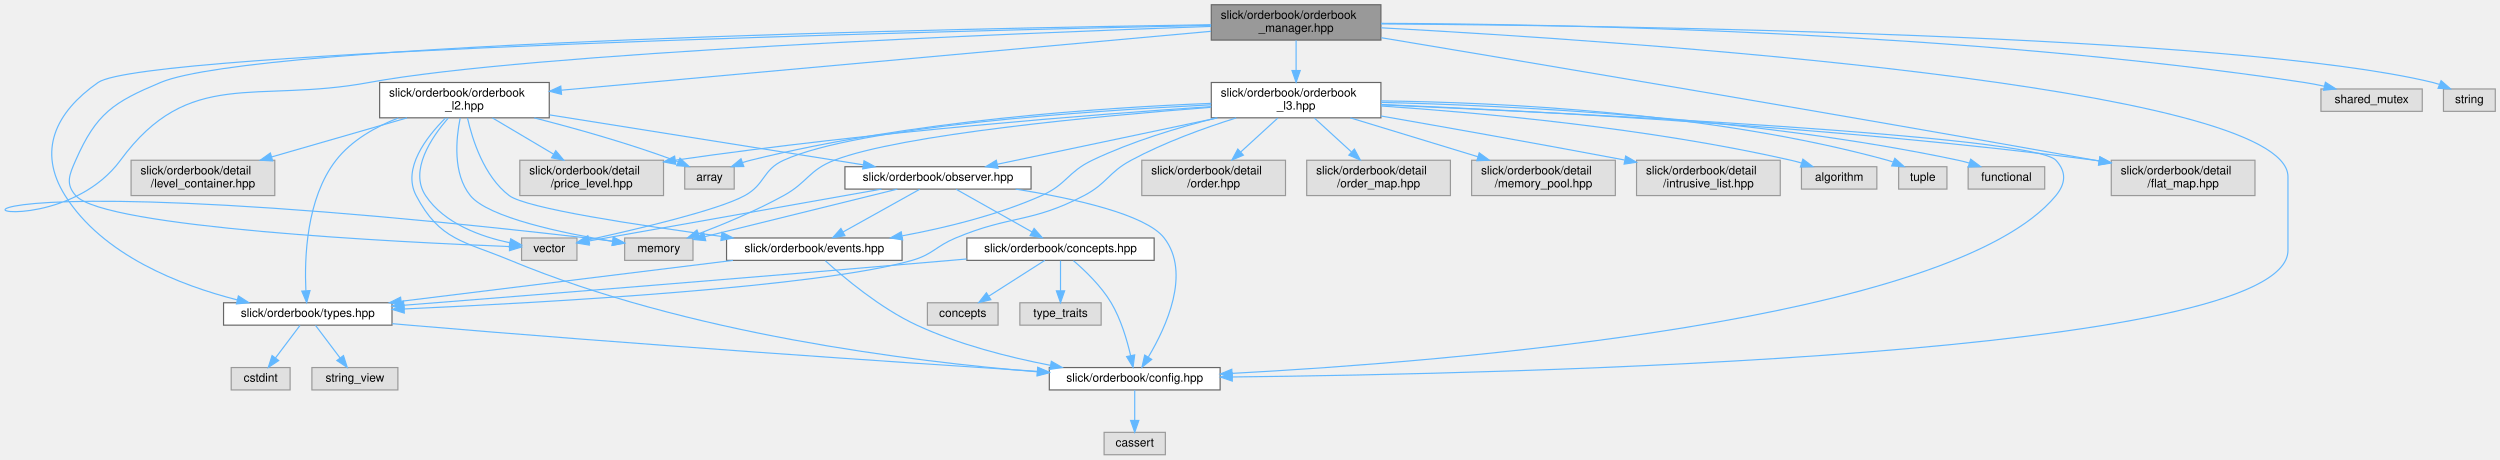
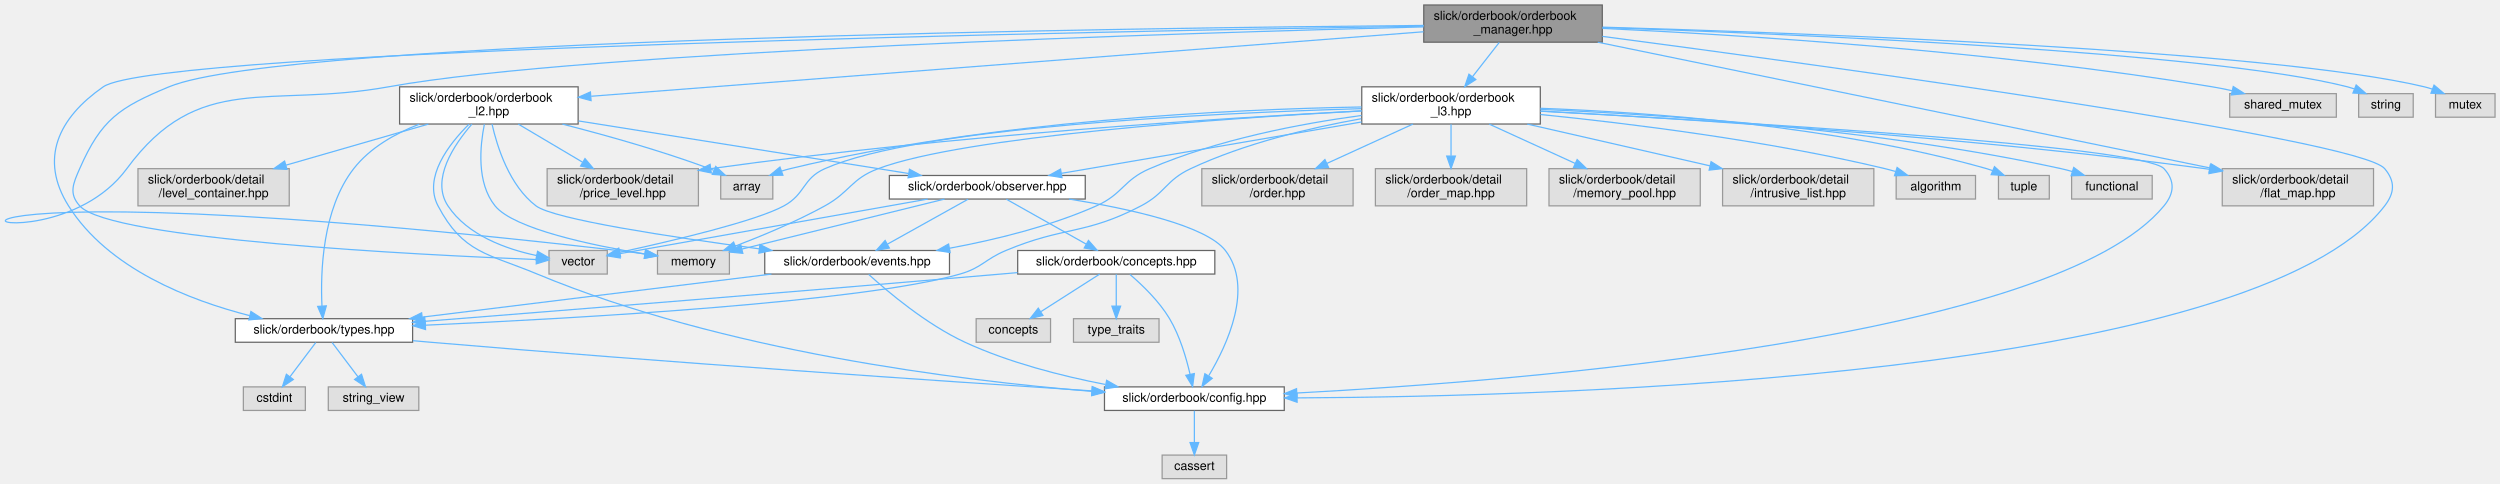
- <svg xmlns="http://www.w3.org/2000/svg" xmlns:xlink="http://www.w3.org/1999/xlink" width="2122pt" height="390pt" viewBox="0.00 0.00 2122.27 390.00">
+ <svg xmlns="http://www.w3.org/2000/svg" xmlns:xlink="http://www.w3.org/1999/xlink" width="2016pt" height="390pt" viewBox="0.00 0.00 2016.27 390.00">
  <g id="graph0" class="graph" transform="scale(1 1) rotate(0) translate(4 386)">
    <g id="Node000001" class="node">
      <g id="a_Node000001">
        <a xlink:title=" ">
-           <polygon fill="#999999" stroke="#666666" points="1168.27,-382 1024.27,-382 1024.27,-352 1168.27,-352 1168.27,-382" />
-           <text text-anchor="start" x="1032.27" y="-370" font-family="Helvetica,sans-Serif" font-size="10.00">slick/orderbook/orderbook</text>
-           <text text-anchor="middle" x="1096.27" y="-359" font-family="Helvetica,sans-Serif" font-size="10.00">_manager.hpp</text>
+           <polygon fill="#999999" stroke="#666666" points="1288.27,-382 1144.27,-382 1144.27,-352 1288.27,-352 1288.27,-382" />
+           <text text-anchor="start" x="1152.27" y="-370" font-family="Helvetica,sans-Serif" font-size="10.00">slick/orderbook/orderbook</text>
+           <text text-anchor="middle" x="1216.27" y="-359" font-family="Helvetica,sans-Serif" font-size="10.00">_manager.hpp</text>
        </a>
      </g>
    </g>
    <g id="Node000002" class="node">
      <g id="a_Node000002">
        <a xlink:href="config_8hpp.html" target="_top" xlink:title=" ">
          <polygon fill="white" stroke="#666666" points="1031.77,-74 886.77,-74 886.77,-55 1031.77,-55 1031.77,-74" />
          <text text-anchor="middle" x="959.27" y="-62" font-family="Helvetica,sans-Serif" font-size="10.00">slick/orderbook/config.hpp</text>
        </a>
      </g>
    </g>
    <g id="edge1_Node000001_Node000002" class="edge">
      <g id="a_edge1_Node000001_Node000002">
        <a xlink:title=" ">
-           <path fill="none" stroke="#63b8ff" d="M1168.42,-362.42C1372.35,-351.34 1938.27,-313.61 1938.27,-236 1938.27,-236 1938.27,-236 1938.27,-173.5 1938.27,-83.67 1278.69,-68.55 1042.31,-66.01" />
-           <polygon fill="#63b8ff" stroke="#63b8ff" points="1042.09,-62.51 1032.05,-65.9 1042.02,-69.51 1042.09,-62.51" />
+           <path fill="none" stroke="#63b8ff" d="M1288.35,-356.66C1463.56,-333.63 1898.97,-274.2 1919.27,-250 1927.84,-239.78 1927.41,-230.56 1919.27,-220 1813.05,-82.21 1255.51,-66.15 1042.29,-65.12" />
+           <polygon fill="#63b8ff" stroke="#63b8ff" points="1042.11,-61.62 1032.1,-65.08 1042.08,-68.62 1042.11,-61.62" />
        </a>
      </g>
    </g>
    <g id="Node000004" class="node">
      <g id="a_Node000004">
        <a xlink:href="types_8hpp.html" target="_top" xlink:title=" ">
          <polygon fill="white" stroke="#666666" points="328.77,-129 185.77,-129 185.77,-110 328.77,-110 328.77,-129" />
          <text text-anchor="middle" x="257.27" y="-117" font-family="Helvetica,sans-Serif" font-size="10.00">slick/orderbook/types.hpp</text>
        </a>
      </g>
    </g>
    <g id="edge3_Node000001_Node000004" class="edge">
      <g id="a_edge3_Node000001_Node000004">
        <a xlink:title=" ">
-           <path fill="none" stroke="#63b8ff" d="M1023.89,-364.54C797.87,-359.7 117.91,-342.97 79.27,-316 42.82,-290.56 27.64,-257.65 51.27,-220 83.07,-169.33 148.76,-143.84 197.45,-131.44" />
+           <path fill="none" stroke="#63b8ff" d="M1144.03,-364.93C900.61,-361.07 123.04,-346.38 79.27,-316 42.76,-290.66 27.64,-257.65 51.27,-220 83.07,-169.33 148.76,-143.84 197.45,-131.44" />
          <polygon fill="#63b8ff" stroke="#63b8ff" points="198.37,-134.82 207.26,-129.06 196.72,-128.02 198.37,-134.82" />
        </a>
      </g>
    </g>
    <g id="Node000007" class="node">
      <g id="a_Node000007">
        <a xlink:href="orderbook__l2_8hpp.html" target="_top" xlink:title=" ">
          <polygon fill="white" stroke="#666666" points="462.27,-316 318.27,-316 318.27,-286 462.27,-286 462.27,-316" />
          <text text-anchor="start" x="326.27" y="-304" font-family="Helvetica,sans-Serif" font-size="10.00">slick/orderbook/orderbook</text>
          <text text-anchor="middle" x="390.27" y="-293" font-family="Helvetica,sans-Serif" font-size="10.00">_l2.hpp</text>
        </a>
      </g>
    </g>
    <g id="edge7_Node000001_Node000007" class="edge">
      <g id="a_edge7_Node000001_Node000007">
        <a xlink:title=" ">
-           <path fill="none" stroke="#63b8ff" d="M1024.03,-359.45C891.86,-347.47 611.91,-322.09 472.59,-309.46" />
-           <polygon fill="#63b8ff" stroke="#63b8ff" points="472.68,-305.96 462.4,-308.54 472.05,-312.93 472.68,-305.96" />
+           <path fill="none" stroke="#63b8ff" d="M1144.05,-360.4C990.96,-348.54 634.64,-320.93 472.84,-308.4" />
+           <polygon fill="#63b8ff" stroke="#63b8ff" points="472.71,-304.88 462.47,-307.59 472.17,-311.86 472.71,-304.88" />
        </a>
      </g>
    </g>
    <g id="Node000013" class="node">
      <g id="a_Node000013">
        <a xlink:title=" ">
          <polygon fill="#e0e0e0" stroke="#999999" points="485.77,-184 438.77,-184 438.77,-165 485.77,-165 485.77,-184" />
          <text text-anchor="middle" x="462.27" y="-172" font-family="Helvetica,sans-Serif" font-size="10.00">vector</text>
        </a>
      </g>
    </g>
    <g id="edge49_Node000001_Node000013" class="edge">
      <g id="a_edge49_Node000001_Node000013">
        <a xlink:title=" ">
-           <path fill="none" stroke="#63b8ff" d="M1024.19,-365.06C814.39,-361.95 213.7,-350.13 132.27,-316 92.23,-299.22 77.75,-289.74 60.27,-250 54.9,-237.8 51.37,-229.93 60.27,-220 84.68,-192.73 335.98,-180.36 428.4,-176.71" />
+           <path fill="none" stroke="#63b8ff" d="M1144.24,-365.52C917.05,-363.59 225.12,-354.6 132.27,-316 92.18,-299.33 77.75,-289.74 60.27,-250 54.9,-237.8 51.37,-229.93 60.27,-220 84.68,-192.73 335.98,-180.36 428.4,-176.71" />
          <polygon fill="#63b8ff" stroke="#63b8ff" points="428.75,-180.2 438.61,-176.32 428.48,-173.21 428.75,-180.2" />
        </a>
      </g>
    </g>
    <g id="Node000014" class="node">
      <g id="a_Node000014">
        <a xlink:title=" ">
          <polygon fill="#e0e0e0" stroke="#999999" points="584.27,-184 526.27,-184 526.27,-165 584.27,-165 584.27,-184" />
          <text text-anchor="middle" x="555.27" y="-172" font-family="Helvetica,sans-Serif" font-size="10.00">memory</text>
        </a>
      </g>
    </g>
    <g id="edge46_Node000001_Node000014" class="edge">
      <g id="a_edge46_Node000001_Node000014">
        <a xlink:title=" ">
-           <path fill="none" stroke="#63b8ff" d="M1024.14,-363.63C856.63,-357.76 445.23,-341.2 309.27,-316 212.66,-298.09 156.46,-329.17 98.27,-250 24.5,-149.63 -212.86,-265.36 494.27,-184 501.34,-183.19 508.87,-182.22 516.13,-181.24" />
+           <path fill="none" stroke="#63b8ff" d="M1143.94,-364.33C958.41,-359.66 469.01,-344.92 309.27,-316 212.58,-298.49 156.46,-329.17 98.27,-250 24.5,-149.63 -212.86,-265.36 494.27,-184 501.34,-183.19 508.87,-182.22 516.13,-181.24" />
          <polygon fill="#63b8ff" stroke="#63b8ff" points="516.71,-184.69 526.14,-179.85 515.75,-177.75 516.71,-184.69" />
        </a>
      </g>
    </g>
    <g id="Node000018" class="node">
      <g id="a_Node000018">
        <a xlink:href="orderbook__l3_8hpp.html" target="_top" xlink:title=" ">
-           <polygon fill="white" stroke="#666666" points="1168.27,-316 1024.27,-316 1024.27,-286 1168.27,-286 1168.27,-316" />
-           <text text-anchor="start" x="1032.27" y="-304" font-family="Helvetica,sans-Serif" font-size="10.00">slick/orderbook/orderbook</text>
-           <text text-anchor="middle" x="1096.27" y="-293" font-family="Helvetica,sans-Serif" font-size="10.00">_l3.hpp</text>
+           <polygon fill="white" stroke="#666666" points="1238.27,-316 1094.27,-316 1094.27,-286 1238.27,-286 1238.27,-316" />
+           <text text-anchor="start" x="1102.27" y="-304" font-family="Helvetica,sans-Serif" font-size="10.00">slick/orderbook/orderbook</text>
+           <text text-anchor="middle" x="1166.27" y="-293" font-family="Helvetica,sans-Serif" font-size="10.00">_l3.hpp</text>
        </a>
      </g>
    </g>
    <g id="edge28_Node000001_Node000018" class="edge">
      <g id="a_edge28_Node000001_Node000018">
        <a xlink:title=" ">
-           <path fill="none" stroke="#63b8ff" d="M1096.27,-351.8C1096.27,-344.34 1096.27,-334.99 1096.27,-326.41" />
-           <polygon fill="#63b8ff" stroke="#63b8ff" points="1099.77,-326.16 1096.27,-316.16 1092.77,-326.16 1099.77,-326.16" />
+           <path fill="none" stroke="#63b8ff" d="M1205.17,-351.8C1198.83,-343.68 1190.73,-333.31 1183.57,-324.15" />
+           <polygon fill="#63b8ff" stroke="#63b8ff" points="1186.25,-321.89 1177.33,-316.16 1180.73,-326.2 1186.25,-321.89" />
        </a>
      </g>
    </g>
    <g id="Node000022" class="node">
      <g id="a_Node000022">
        <a xlink:title=" ">
          <polygon fill="#e0e0e0" stroke="#999999" points="1910.27,-250 1788.27,-250 1788.27,-220 1910.27,-220 1910.27,-250" />
          <text text-anchor="start" x="1796.27" y="-238" font-family="Helvetica,sans-Serif" font-size="10.00">slick/orderbook/detail</text>
          <text text-anchor="middle" x="1849.27" y="-227" font-family="Helvetica,sans-Serif" font-size="10.00">/flat_map.hpp</text>
        </a>
      </g>
    </g>
    <g id="edge45_Node000001_Node000022" class="edge">
      <g id="a_edge45_Node000001_Node000022">
        <a xlink:title=" ">
-           <path fill="none" stroke="#63b8ff" d="M1168.58,-354C1292.61,-333.33 1553.86,-289.42 1774.27,-250 1775.51,-249.78 1776.77,-249.55 1778.04,-249.32" />
-           <polygon fill="#63b8ff" stroke="#63b8ff" points="1778.67,-252.77 1787.89,-247.54 1777.42,-245.88 1778.67,-252.77" />
+           <path fill="none" stroke="#63b8ff" d="M1284.61,-351.96C1405.41,-327.15 1655.47,-275.8 1778.19,-250.6" />
+           <polygon fill="#63b8ff" stroke="#63b8ff" points="1779.14,-253.97 1788.24,-248.53 1777.74,-247.12 1779.14,-253.97" />
        </a>
      </g>
    </g>
    <g id="Node000027" class="node">
      <g id="a_Node000027">
        <a xlink:title=" ">
-           <polygon fill="#e0e0e0" stroke="#999999" points="2052.27,-310.5 1966.27,-310.5 1966.27,-291.5 2052.27,-291.5 2052.27,-310.5" />
-           <text text-anchor="middle" x="2009.27" y="-298.5" font-family="Helvetica,sans-Serif" font-size="10.00">shared_mutex</text>
+           <polygon fill="#e0e0e0" stroke="#999999" points="1880.27,-310.5 1794.27,-310.5 1794.27,-291.5 1880.27,-291.5 1880.27,-310.5" />
+           <text text-anchor="middle" x="1837.27" y="-298.5" font-family="Helvetica,sans-Serif" font-size="10.00">shared_mutex</text>
        </a>
      </g>
    </g>
    <g id="edge47_Node000001_Node000027" class="edge">
      <g id="a_edge47_Node000001_Node000027">
        <a xlink:title=" ">
-           <path fill="none" stroke="#63b8ff" d="M1168.31,-366.21C1316.14,-365.68 1664.12,-359.43 1952.27,-316 1957.75,-315.17 1963.47,-314.07 1969.09,-312.84" />
-           <polygon fill="#63b8ff" stroke="#63b8ff" points="1970.06,-316.2 1979,-310.52 1968.47,-309.39 1970.06,-316.2" />
+           <path fill="none" stroke="#63b8ff" d="M1288.38,-363.13C1396.06,-358.05 1604.99,-345.12 1780.27,-316 1785.41,-315.15 1790.78,-314.07 1796.07,-312.9" />
+           <polygon fill="#63b8ff" stroke="#63b8ff" points="1797.14,-316.25 1806.09,-310.57 1795.55,-309.43 1797.14,-316.25" />
        </a>
      </g>
    </g>
    <g id="Node000028" class="node">
      <g id="a_Node000028">
        <a xlink:title=" ">
-           <polygon fill="#e0e0e0" stroke="#999999" points="2114.27,-310.5 2070.27,-310.5 2070.27,-291.5 2114.27,-291.5 2114.27,-310.5" />
-           <text text-anchor="middle" x="2092.27" y="-298.5" font-family="Helvetica,sans-Serif" font-size="10.00">string</text>
+           <polygon fill="#e0e0e0" stroke="#999999" points="1942.27,-310.5 1898.27,-310.5 1898.27,-291.5 1942.27,-291.5 1942.27,-310.5" />
+           <text text-anchor="middle" x="1920.27" y="-298.5" font-family="Helvetica,sans-Serif" font-size="10.00">string</text>
        </a>
      </g>
    </g>
    <g id="edge48_Node000001_Node000028" class="edge">
      <g id="a_edge48_Node000001_Node000028">
        <a xlink:title=" ">
-           <path fill="none" stroke="#63b8ff" d="M1168.49,-365.72C1362.55,-364.4 1892.02,-357.06 2061.27,-316 2063,-315.58 2064.76,-315.06 2066.51,-314.48" />
-           <polygon fill="#63b8ff" stroke="#63b8ff" points="2068.27,-317.55 2076.26,-310.59 2065.68,-311.04 2068.27,-317.55" />
+           <path fill="none" stroke="#63b8ff" d="M1288.36,-363.82C1437.89,-358.78 1777.21,-344.51 1889.27,-316 1891,-315.56 1892.75,-315.03 1894.5,-314.43" />
+           <polygon fill="#63b8ff" stroke="#63b8ff" points="1896.27,-317.49 1904.25,-310.52 1893.66,-311 1896.27,-317.49" />
+         </a>
+       </g>
+     </g>
+     <g id="Node000029" class="node">
+       <g id="a_Node000029">
+         <a xlink:title=" ">
+           <polygon fill="#e0e0e0" stroke="#999999" points="2008.27,-310.5 1960.27,-310.5 1960.27,-291.5 2008.27,-291.5 2008.27,-310.5" />
+           <text text-anchor="middle" x="1984.27" y="-298.5" font-family="Helvetica,sans-Serif" font-size="10.00">mutex</text>
+         </a>
+       </g>
+     </g>
+     <g id="edge50_Node000001_Node000029" class="edge">
+       <g id="a_edge50_Node000001_Node000029">
+         <a xlink:title=" ">
+           <path fill="none" stroke="#63b8ff" d="M1288.54,-364.14C1448.24,-359.52 1826.87,-345.73 1951.27,-316 1953.43,-315.48 1955.63,-314.84 1957.82,-314.11" />
+           <polygon fill="#63b8ff" stroke="#63b8ff" points="1959.08,-317.38 1967.17,-310.53 1956.58,-310.84 1959.08,-317.38" />
        </a>
      </g>
    </g>
    <g id="Node000003" class="node">
      <g id="a_Node000003">
        <a xlink:title=" ">
          <polygon fill="#e0e0e0" stroke="#999999" points="985.27,-19 933.27,-19 933.27,0 985.27,0 985.27,-19" />
          <text text-anchor="middle" x="959.27" y="-7" font-family="Helvetica,sans-Serif" font-size="10.00">cassert</text>
        </a>
      </g>
    </g>
    <g id="edge2_Node000002_Node000003" class="edge">
      <g id="a_edge2_Node000002_Node000003">
        <a xlink:title=" ">
          <path fill="none" stroke="#63b8ff" d="M959.27,-54.75C959.27,-47.8 959.27,-37.85 959.27,-29.13" />
          <polygon fill="#63b8ff" stroke="#63b8ff" points="962.77,-29.09 959.27,-19.09 955.77,-29.09 962.77,-29.09" />
        </a>
      </g>
    </g>
    <g id="edge4_Node000004_Node000002" class="edge">
      <g id="a_edge4_Node000004_Node000002">
        <a xlink:title=" ">
          <path fill="none" stroke="#63b8ff" d="M329.05,-111.26C333.86,-110.82 338.63,-110.4 343.27,-110 534.01,-93.69 758.33,-78.48 876.61,-70.78" />
          <polygon fill="#63b8ff" stroke="#63b8ff" points="876.92,-74.26 886.67,-70.12 876.47,-67.28 876.92,-74.26" />
        </a>
      </g>
    </g>
    <g id="Node000005" class="node">
      <g id="a_Node000005">
        <a xlink:title=" ">
          <polygon fill="#e0e0e0" stroke="#999999" points="242.27,-74 192.27,-74 192.27,-55 242.27,-55 242.27,-74" />
          <text text-anchor="middle" x="217.27" y="-62" font-family="Helvetica,sans-Serif" font-size="10.00">cstdint</text>
        </a>
      </g>
    </g>
    <g id="edge5_Node000004_Node000005" class="edge">
      <g id="a_edge5_Node000004_Node000005">
        <a xlink:title=" ">
          <path fill="none" stroke="#63b8ff" d="M250.66,-109.75C245.01,-102.26 236.72,-91.28 229.82,-82.13" />
          <polygon fill="#63b8ff" stroke="#63b8ff" points="232.57,-79.96 223.75,-74.09 226.98,-84.18 232.57,-79.96" />
        </a>
      </g>
    </g>
    <g id="Node000006" class="node">
      <g id="a_Node000006">
        <a xlink:title=" ">
          <polygon fill="#e0e0e0" stroke="#999999" points="333.77,-74 260.77,-74 260.77,-55 333.77,-55 333.77,-74" />
          <text text-anchor="middle" x="297.27" y="-62" font-family="Helvetica,sans-Serif" font-size="10.00">string_view</text>
        </a>
      </g>
    </g>
    <g id="edge6_Node000004_Node000006" class="edge">
      <g id="a_edge6_Node000004_Node000006">
        <a xlink:title=" ">
          <path fill="none" stroke="#63b8ff" d="M263.87,-109.75C269.52,-102.26 277.81,-91.28 284.72,-82.13" />
          <polygon fill="#63b8ff" stroke="#63b8ff" points="287.56,-84.18 290.79,-74.09 281.97,-79.96 287.56,-84.18" />
        </a>
      </g>
    </g>
    <g id="edge8_Node000007_Node000002" class="edge">
      <g id="a_edge8_Node000007_Node000002">
        <a xlink:title=" ">
          <path fill="none" stroke="#63b8ff" d="M374.16,-285.79C358.03,-269.76 337.21,-242.93 349.27,-220 369.36,-181.81 389.42,-181.56 429.27,-165 579.39,-102.6 769.71,-79.07 876.62,-70.39" />
          <polygon fill="#63b8ff" stroke="#63b8ff" points="877.01,-73.87 886.7,-69.6 876.46,-66.9 877.01,-73.87" />
        </a>
      </g>
    </g>
    <g id="edge9_Node000007_Node000004" class="edge">
      <g id="a_edge9_Node000007_Node000004">
        <a xlink:title=" ">
          <path fill="none" stroke="#63b8ff" d="M334.13,-285.89C314.67,-278.31 294.45,-266.91 281.27,-250 255.93,-217.49 254.38,-166.56 255.67,-139.27" />
          <polygon fill="#63b8ff" stroke="#63b8ff" points="259.18,-139.35 256.34,-129.14 252.19,-138.89 259.18,-139.35" />
        </a>
      </g>
    </g>
    <g id="Node000008" class="node">
      <g id="a_Node000008">
        <a xlink:href="events_8hpp.html" target="_top" xlink:title=" ">
          <polygon fill="white" stroke="#666666" points="761.77,-184 612.77,-184 612.77,-165 761.77,-165 761.77,-184" />
          <text text-anchor="middle" x="687.27" y="-172" font-family="Helvetica,sans-Serif" font-size="10.00">slick/orderbook/events.hpp</text>
        </a>
      </g>
    </g>
    <g id="edge10_Node000007_Node000008" class="edge">
      <g id="a_edge10_Node000007_Node000008">
        <a xlink:title=" ">
          <path fill="none" stroke="#63b8ff" d="M392.83,-285.92C396.94,-267.67 406.83,-236.26 428.27,-220 442.58,-209.15 537.32,-194.8 608.11,-185.37" />
          <polygon fill="#63b8ff" stroke="#63b8ff" points="608.91,-188.8 618.36,-184.02 607.99,-181.86 608.91,-188.8" />
        </a>
      </g>
    </g>
    <g id="Node000009" class="node">
      <g id="a_Node000009">
        <a xlink:href="observer_8hpp.html" target="_top" xlink:title=" ">
          <polygon fill="white" stroke="#666666" points="871.27,-244.5 713.27,-244.5 713.27,-225.5 871.27,-225.5 871.27,-244.5" />
          <text text-anchor="middle" x="792.27" y="-232.5" font-family="Helvetica,sans-Serif" font-size="10.00">slick/orderbook/observer.hpp</text>
        </a>
      </g>
    </g>
    <g id="edge13_Node000007_Node000009" class="edge">
      <g id="a_edge13_Node000007_Node000009">
        <a xlink:title=" ">
          <path fill="none" stroke="#63b8ff" d="M462.6,-288.48C538.49,-276.4 656.59,-257.6 728.92,-246.08" />
          <polygon fill="#63b8ff" stroke="#63b8ff" points="729.49,-249.54 738.82,-244.51 728.39,-242.63 729.49,-249.54" />
        </a>
      </g>
    </g>
    <g id="edge26_Node000007_Node000013" class="edge">
      <g id="a_edge26_Node000007_Node000013">
        <a xlink:title=" ">
          <path fill="none" stroke="#63b8ff" d="M376.57,-285.9C362.12,-269.25 343.25,-241.17 357.27,-220 373.05,-196.17 404.43,-185.06 428.79,-179.91" />
          <polygon fill="#63b8ff" stroke="#63b8ff" points="429.55,-183.33 438.74,-178.05 428.26,-176.45 429.55,-183.33" />
        </a>
      </g>
    </g>
    <g id="edge25_Node000007_Node000014" class="edge">
      <g id="a_edge25_Node000007_Node000014">
        <a xlink:title=" ">
          <path fill="none" stroke="#63b8ff" d="M386.66,-285.82C383.12,-268.32 380.2,-238.6 395.27,-220 410.4,-201.32 473.71,-188.1 516.01,-181.14" />
          <polygon fill="#63b8ff" stroke="#63b8ff" points="516.68,-184.58 526,-179.55 515.58,-177.67 516.68,-184.58" />
        </a>
      </g>
    </g>
    <g id="Node000015" class="node">
      <g id="a_Node000015">
        <a xlink:title=" ">
          <polygon fill="#e0e0e0" stroke="#999999" points="559.27,-250 437.27,-250 437.27,-220 559.27,-220 559.27,-250" />
          <text text-anchor="start" x="445.27" y="-238" font-family="Helvetica,sans-Serif" font-size="10.00">slick/orderbook/detail</text>
          <text text-anchor="middle" x="498.27" y="-227" font-family="Helvetica,sans-Serif" font-size="10.00">/price_level.hpp</text>
        </a>
      </g>
    </g>
    <g id="edge23_Node000007_Node000015" class="edge">
      <g id="a_edge23_Node000007_Node000015">
        <a xlink:title=" ">
          <path fill="none" stroke="#63b8ff" d="M413.97,-285.95C429.16,-276.95 449.09,-265.14 465.75,-255.27" />
          <polygon fill="#63b8ff" stroke="#63b8ff" points="467.8,-258.12 474.62,-250.01 464.23,-252.1 467.8,-258.12" />
        </a>
      </g>
    </g>
    <g id="Node000016" class="node">
      <g id="a_Node000016">
        <a xlink:title=" ">
          <polygon fill="#e0e0e0" stroke="#999999" points="229.27,-250 107.27,-250 107.27,-220 229.27,-220 229.27,-250" />
          <text text-anchor="start" x="115.27" y="-238" font-family="Helvetica,sans-Serif" font-size="10.00">slick/orderbook/detail</text>
          <text text-anchor="middle" x="168.27" y="-227" font-family="Helvetica,sans-Serif" font-size="10.00">/level_container.hpp</text>
        </a>
      </g>
    </g>
    <g id="edge24_Node000007_Node000016" class="edge">
      <g id="a_edge24_Node000007_Node000016">
        <a xlink:title=" ">
          <path fill="none" stroke="#63b8ff" d="M341.55,-285.95C307.72,-276.2 262.47,-263.16 226.69,-252.84" />
          <polygon fill="#63b8ff" stroke="#63b8ff" points="227.45,-249.42 216.87,-250.01 225.51,-256.15 227.45,-249.42" />
        </a>
      </g>
    </g>
    <g id="Node000017" class="node">
      <g id="a_Node000017">
        <a xlink:title=" ">
          <polygon fill="#e0e0e0" stroke="#999999" points="619.27,-244.5 577.27,-244.5 577.27,-225.5 619.27,-225.5 619.27,-244.5" />
          <text text-anchor="middle" x="598.27" y="-232.5" font-family="Helvetica,sans-Serif" font-size="10.00">array</text>
        </a>
      </g>
    </g>
    <g id="edge27_Node000007_Node000017" class="edge">
      <g id="a_edge27_Node000007_Node000017">
        <a xlink:title=" ">
          <path fill="none" stroke="#63b8ff" d="M449.56,-285.93C484.55,-276.99 529.45,-264.4 568.27,-250 569.32,-249.61 570.38,-249.2 571.45,-248.77" />
          <polygon fill="#63b8ff" stroke="#63b8ff" points="573.23,-251.81 581.02,-244.63 570.45,-245.39 573.23,-251.81" />
        </a>
      </g>
    </g>
    <g id="edge11_Node000008_Node000002" class="edge">
      <g id="a_edge11_Node000008_Node000002">
        <a xlink:title=" ">
          <path fill="none" stroke="#63b8ff" d="M696.63,-164.68C711.76,-150.93 743.04,-124.45 774.27,-110 809.88,-93.53 852.27,-82.76 887.48,-75.95" />
          <polygon fill="#63b8ff" stroke="#63b8ff" points="888.5,-79.32 897.69,-74.05 887.21,-72.44 888.5,-79.32" />
        </a>
      </g>
    </g>
    <g id="edge12_Node000008_Node000004" class="edge">
      <g id="a_edge12_Node000008_Node000004">
        <a xlink:title=" ">
          <path fill="none" stroke="#63b8ff" d="M618.18,-164.98C541.34,-155.51 417.43,-140.24 336.66,-130.29" />
          <polygon fill="#63b8ff" stroke="#63b8ff" points="336.89,-126.79 326.54,-129.04 336.04,-133.74 336.89,-126.79" />
        </a>
      </g>
    </g>
    <g id="edge14_Node000009_Node000002" class="edge">
      <g id="a_edge14_Node000009_Node000002">
        <a xlink:title=" ">
          <path fill="none" stroke="#63b8ff" d="M858.13,-225.5C907.36,-217.64 968.73,-204.1 984.27,-184 1007.31,-154.19 985.84,-108.04 970.89,-83.04" />
          <polygon fill="#63b8ff" stroke="#63b8ff" points="973.68,-80.9 965.4,-74.29 967.75,-84.62 973.68,-80.9" />
        </a>
      </g>
    </g>
    <g id="edge15_Node000009_Node000008" class="edge">
      <g id="a_edge15_Node000009_Node000008">
        <a xlink:title=" ">
          <path fill="none" stroke="#63b8ff" d="M776.77,-225.37C759.64,-215.82 731.79,-200.31 711.71,-189.12" />
          <polygon fill="#63b8ff" stroke="#63b8ff" points="713.26,-185.98 702.82,-184.17 709.86,-192.09 713.26,-185.98" />
        </a>
      </g>
    </g>
    <g id="Node000010" class="node">
      <g id="a_Node000010">
        <a xlink:href="concepts_8hpp.html" target="_top" xlink:title=" ">
          <polygon fill="white" stroke="#666666" points="975.77,-184 816.77,-184 816.77,-165 975.77,-165 975.77,-184" />
          <text text-anchor="middle" x="896.27" y="-172" font-family="Helvetica,sans-Serif" font-size="10.00">slick/orderbook/concepts.hpp</text>
        </a>
      </g>
    </g>
    <g id="edge16_Node000009_Node000010" class="edge">
      <g id="a_edge16_Node000009_Node000010">
        <a xlink:title=" ">
          <path fill="none" stroke="#63b8ff" d="M807.61,-225.37C824.59,-215.82 852.17,-200.31 872.06,-189.12" />
          <polygon fill="#63b8ff" stroke="#63b8ff" points="873.86,-192.12 880.86,-184.17 870.43,-186.02 873.86,-192.12" />
        </a>
      </g>
    </g>
    <g id="edge21_Node000009_Node000013" class="edge">
      <g id="a_edge21_Node000009_Node000013">
        <a xlink:title=" ">
          <path fill="none" stroke="#63b8ff" d="M744.28,-225.49C676.49,-213.48 554.41,-191.83 495.65,-181.42" />
          <polygon fill="#63b8ff" stroke="#63b8ff" points="496.23,-177.97 485.78,-179.67 495.01,-184.86 496.23,-177.97" />
        </a>
      </g>
    </g>
    <g id="edge22_Node000009_Node000014" class="edge">
      <g id="a_edge22_Node000009_Node000014">
        <a xlink:title=" ">
          <path fill="none" stroke="#63b8ff" d="M757.81,-225.49C714.36,-214.77 639.87,-196.38 594.35,-185.15" />
          <polygon fill="#63b8ff" stroke="#63b8ff" points="595.09,-181.72 584.54,-182.73 593.41,-188.52 595.09,-181.72" />
        </a>
      </g>
    </g>
    <g id="edge17_Node000010_Node000002" class="edge">
      <g id="a_edge17_Node000010_Node000002">
        <a xlink:title=" ">
          <path fill="none" stroke="#63b8ff" d="M907.28,-164.71C916.97,-156.43 930.81,-143.22 939.27,-129 947.58,-115.03 952.79,-97.25 955.81,-84.06" />
          <polygon fill="#63b8ff" stroke="#63b8ff" points="959.24,-84.74 957.84,-74.24 952.38,-83.32 959.24,-84.74" />
        </a>
      </g>
    </g>
    <g id="edge18_Node000010_Node000004" class="edge">
      <g id="a_edge18_Node000010_Node000004">
        <a xlink:title=" ">
          <path fill="none" stroke="#63b8ff" d="M816.62,-166.17C812.11,-165.77 807.63,-165.38 803.27,-165 638.5,-150.76 445.65,-135.33 338.89,-126.9" />
          <polygon fill="#63b8ff" stroke="#63b8ff" points="339.08,-123.4 328.83,-126.11 338.53,-130.38 339.08,-123.4" />
        </a>
      </g>
    </g>
    <g id="Node000011" class="node">
      <g id="a_Node000011">
        <a xlink:title=" ">
          <polygon fill="#e0e0e0" stroke="#999999" points="843.27,-129 783.27,-129 783.27,-110 843.27,-110 843.27,-129" />
          <text text-anchor="middle" x="813.27" y="-117" font-family="Helvetica,sans-Serif" font-size="10.00">concepts</text>
        </a>
      </g>
    </g>
    <g id="edge19_Node000010_Node000011" class="edge">
      <g id="a_edge19_Node000010_Node000011">
        <a xlink:title=" ">
          <path fill="none" stroke="#63b8ff" d="M882.93,-164.98C870.18,-156.84 850.71,-144.41 835.6,-134.76" />
          <polygon fill="#63b8ff" stroke="#63b8ff" points="837.16,-131.6 826.85,-129.17 833.39,-137.5 837.16,-131.6" />
        </a>
      </g>
    </g>
    <g id="Node000012" class="node">
      <g id="a_Node000012">
        <a xlink:title=" ">
          <polygon fill="#e0e0e0" stroke="#999999" points="930.77,-129 861.77,-129 861.77,-110 930.77,-110 930.77,-129" />
          <text text-anchor="middle" x="896.27" y="-117" font-family="Helvetica,sans-Serif" font-size="10.00">type_traits</text>
        </a>
      </g>
    </g>
    <g id="edge20_Node000010_Node000012" class="edge">
      <g id="a_edge20_Node000010_Node000012">
        <a xlink:title=" ">
          <path fill="none" stroke="#63b8ff" d="M896.27,-164.75C896.27,-157.8 896.27,-147.85 896.27,-139.13" />
          <polygon fill="#63b8ff" stroke="#63b8ff" points="899.77,-139.09 896.27,-129.09 892.77,-139.09 899.77,-139.09" />
        </a>
      </g>
    </g>
    <g id="edge29_Node000018_Node000002" class="edge">
      <g id="a_edge29_Node000018_Node000002">
        <a xlink:title=" ">
-           <path fill="none" stroke="#63b8ff" d="M1168.3,-297.02C1332.52,-289.86 1722.03,-270.79 1741.27,-250 1750.32,-240.21 1749.73,-230.3 1741.27,-220 1653.31,-112.97 1224.61,-78.85 1041.95,-69.06" />
+           <path fill="none" stroke="#63b8ff" d="M1238.29,-296.31C1388.86,-288.24 1724.49,-268.3 1741.27,-250 1750.28,-240.17 1749.73,-230.3 1741.27,-220 1653.31,-112.97 1224.61,-78.85 1041.95,-69.06" />
          <polygon fill="#63b8ff" stroke="#63b8ff" points="1042.03,-65.56 1031.86,-68.54 1041.67,-72.55 1042.03,-65.56" />
        </a>
      </g>
    </g>
    <g id="edge30_Node000018_Node000004" class="edge">
      <g id="a_edge30_Node000018_Node000004">
        <a xlink:title=" ">
-           <path fill="none" stroke="#63b8ff" d="M1045.47,-285.92C1018.18,-277.36 984.46,-265.15 956.27,-250 936.69,-239.48 935.97,-230.29 916.27,-220 871.04,-196.38 854.32,-203.71 807.27,-184 790.22,-176.86 788.03,-170.12 770.27,-165 691.62,-142.35 463.04,-129.33 339.24,-123.76" />
+           <path fill="none" stroke="#63b8ff" d="M1093.84,-290.28C1052.2,-282.87 999.7,-270.37 956.27,-250 936.15,-240.56 935.97,-230.29 916.27,-220 871.04,-196.38 854.32,-203.71 807.27,-184 790.22,-176.86 788.03,-170.12 770.27,-165 691.62,-142.35 463.04,-129.33 339.24,-123.76" />
          <polygon fill="#63b8ff" stroke="#63b8ff" points="339.2,-120.25 329.05,-123.31 338.89,-127.25 339.2,-120.25" />
        </a>
      </g>
    </g>
    <g id="edge31_Node000018_Node000008" class="edge">
      <g id="a_edge31_Node000018_Node000008">
        <a xlink:title=" ">
-           <path fill="none" stroke="#63b8ff" d="M1028.68,-285.93C995.92,-277.75 956.56,-265.89 923.27,-250 902.24,-239.96 901.57,-229.46 880.27,-220 842.92,-203.42 798.66,-192.64 761.96,-185.85" />
+           <path fill="none" stroke="#63b8ff" d="M1094.05,-292.92C1044.46,-286.22 977.97,-273.52 923.27,-250 901.86,-240.8 901.57,-229.46 880.27,-220 842.92,-203.42 798.66,-192.64 761.96,-185.85" />
          <polygon fill="#63b8ff" stroke="#63b8ff" points="762.27,-182.36 751.82,-184.04 761.04,-189.25 762.27,-182.36" />
        </a>
      </g>
    </g>
    <g id="edge32_Node000018_Node000009" class="edge">
      <g id="a_edge32_Node000018_Node000009">
        <a xlink:title=" ">
-           <path fill="none" stroke="#63b8ff" d="M1029.55,-285.95C973.19,-274.09 893.69,-257.35 842.56,-246.59" />
-           <polygon fill="#63b8ff" stroke="#63b8ff" points="843.23,-243.15 832.73,-244.52 841.79,-250 843.23,-243.15" />
+           <path fill="none" stroke="#63b8ff" d="M1094.16,-287.66C1023.84,-275.63 918.13,-257.54 852.27,-246.27" />
+           <polygon fill="#63b8ff" stroke="#63b8ff" points="852.5,-242.76 842.05,-244.52 851.32,-249.66 852.5,-242.76" />
        </a>
      </g>
    </g>
    <g id="edge41_Node000018_Node000013" class="edge">
      <g id="a_edge41_Node000018_Node000013">
        <a xlink:title=" ">
-           <path fill="none" stroke="#63b8ff" d="M1024.03,-297.05C917.55,-291.8 724.26,-278.59 661.27,-250 643.22,-241.81 645.66,-229.5 628.27,-220 605.58,-207.61 537.53,-191.6 495.93,-182.55" />
+           <path fill="none" stroke="#63b8ff" d="M1093.84,-298.4C973.19,-294.81 736.84,-283.59 661.27,-250 643.16,-241.95 645.66,-229.5 628.27,-220 605.58,-207.61 537.53,-191.6 495.93,-182.55" />
          <polygon fill="#63b8ff" stroke="#63b8ff" points="496.49,-179.09 485.97,-180.41 495.01,-185.93 496.49,-179.09" />
        </a>
      </g>
    </g>
    <g id="edge39_Node000018_Node000014" class="edge">
      <g id="a_edge39_Node000018_Node000014">
        <a xlink:title=" ">
-           <path fill="none" stroke="#63b8ff" d="M1023.91,-294.93C927.09,-287.43 761,-271.87 704.27,-250 682.53,-241.62 681.68,-231.24 661.27,-220 638.02,-207.2 610.34,-195.69 589.09,-187.59" />
+           <path fill="none" stroke="#63b8ff" d="M1094.14,-296.56C982.6,-290.52 773.87,-276.08 704.27,-250 682.45,-241.82 681.68,-231.24 661.27,-220 638.02,-207.2 610.34,-195.69 589.09,-187.59" />
          <polygon fill="#63b8ff" stroke="#63b8ff" points="590.11,-184.24 579.52,-184 587.65,-190.79 590.11,-184.24" />
        </a>
      </g>
    </g>
    <g id="edge33_Node000018_Node000015" class="edge">
      <g id="a_edge33_Node000018_Node000015">
        <a xlink:title=" ">
-           <path fill="none" stroke="#63b8ff" d="M1024.25,-295.54C924.34,-288.83 737.89,-274.41 569.34,-250.06" />
-           <polygon fill="#63b8ff" stroke="#63b8ff" points="569.69,-246.57 559.29,-248.59 568.68,-253.5 569.69,-246.57" />
+           <path fill="none" stroke="#63b8ff" d="M1094.17,-296.63C983.43,-290.87 764.68,-277.16 569.44,-250.05" />
+           <polygon fill="#63b8ff" stroke="#63b8ff" points="569.67,-246.55 559.28,-248.63 568.7,-253.48 569.67,-246.55" />
        </a>
      </g>
    </g>
    <g id="edge42_Node000018_Node000017" class="edge">
      <g id="a_edge42_Node000018_Node000017">
        <a xlink:title=" ">
-           <path fill="none" stroke="#63b8ff" d="M1024.22,-298.28C932.25,-294.72 768.8,-283.75 633.27,-250 630.96,-249.43 628.61,-248.73 626.27,-247.97" />
-           <polygon fill="#63b8ff" stroke="#63b8ff" points="627.44,-244.67 616.85,-244.52 625.04,-251.25 627.44,-244.67" />
+           <path fill="none" stroke="#63b8ff" d="M1094.07,-299.75C990.59,-297.92 794.76,-289.01 633.27,-250 630.96,-249.44 628.6,-248.76 626.26,-248" />
+           <polygon fill="#63b8ff" stroke="#63b8ff" points="627.43,-244.71 616.83,-244.57 625.03,-251.28 627.43,-244.71" />
        </a>
      </g>
    </g>
    <g id="Node000019" class="node">
      <g id="a_Node000019">
        <a xlink:title=" ">
          <polygon fill="#e0e0e0" stroke="#999999" points="1087.27,-250 965.27,-250 965.27,-220 1087.27,-220 1087.27,-250" />
          <text text-anchor="start" x="973.27" y="-238" font-family="Helvetica,sans-Serif" font-size="10.00">slick/orderbook/detail</text>
          <text text-anchor="middle" x="1026.27" y="-227" font-family="Helvetica,sans-Serif" font-size="10.00">/order.hpp</text>
        </a>
      </g>
    </g>
    <g id="edge34_Node000018_Node000019" class="edge">
      <g id="a_edge34_Node000018_Node000019">
        <a xlink:title=" ">
-           <path fill="none" stroke="#63b8ff" d="M1080.73,-285.8C1071.49,-277.34 1059.59,-266.46 1049.27,-257.03" />
-           <polygon fill="#63b8ff" stroke="#63b8ff" points="1051.5,-254.33 1041.76,-250.16 1046.78,-259.49 1051.5,-254.33" />
+           <path fill="none" stroke="#63b8ff" d="M1135.54,-285.95C1115.12,-276.62 1088.1,-264.27 1066.04,-254.18" />
+           <polygon fill="#63b8ff" stroke="#63b8ff" points="1067.47,-250.99 1056.92,-250.01 1064.56,-257.35 1067.47,-250.99" />
        </a>
      </g>
    </g>
    <g id="Node000020" class="node">
      <g id="a_Node000020">
        <a xlink:title=" ">
          <polygon fill="#e0e0e0" stroke="#999999" points="1227.27,-250 1105.27,-250 1105.27,-220 1227.27,-220 1227.27,-250" />
          <text text-anchor="start" x="1113.27" y="-238" font-family="Helvetica,sans-Serif" font-size="10.00">slick/orderbook/detail</text>
          <text text-anchor="middle" x="1166.27" y="-227" font-family="Helvetica,sans-Serif" font-size="10.00">/order_map.hpp</text>
        </a>
      </g>
    </g>
    <g id="edge35_Node000018_Node000020" class="edge">
      <g id="a_edge35_Node000018_Node000020">
        <a xlink:title=" ">
-           <path fill="none" stroke="#63b8ff" d="M1111.8,-285.8C1121.05,-277.34 1132.95,-266.46 1143.26,-257.03" />
-           <polygon fill="#63b8ff" stroke="#63b8ff" points="1145.76,-259.49 1150.78,-250.16 1141.03,-254.33 1145.76,-259.49" />
+           <path fill="none" stroke="#63b8ff" d="M1166.27,-285.8C1166.27,-278.34 1166.27,-268.99 1166.27,-260.41" />
+           <polygon fill="#63b8ff" stroke="#63b8ff" points="1169.77,-260.16 1166.27,-250.16 1162.77,-260.16 1169.77,-260.16" />
        </a>
      </g>
    </g>
    <g id="Node000021" class="node">
      <g id="a_Node000021">
        <a xlink:title=" ">
          <polygon fill="#e0e0e0" stroke="#999999" points="1367.27,-250 1245.27,-250 1245.27,-220 1367.27,-220 1367.27,-250" />
          <text text-anchor="start" x="1253.27" y="-238" font-family="Helvetica,sans-Serif" font-size="10.00">slick/orderbook/detail</text>
          <text text-anchor="middle" x="1306.27" y="-227" font-family="Helvetica,sans-Serif" font-size="10.00">/memory_pool.hpp</text>
        </a>
      </g>
    </g>
    <g id="edge36_Node000018_Node000021" class="edge">
      <g id="a_edge36_Node000018_Node000021">
        <a xlink:title=" ">
-           <path fill="none" stroke="#63b8ff" d="M1142.35,-285.95C1174.22,-276.24 1216.79,-263.27 1250.57,-252.98" />
-           <polygon fill="#63b8ff" stroke="#63b8ff" points="1251.74,-256.28 1260.29,-250.01 1249.7,-249.58 1251.74,-256.28" />
+           <path fill="none" stroke="#63b8ff" d="M1196.99,-285.95C1217.42,-276.62 1244.44,-264.27 1266.5,-254.18" />
+           <polygon fill="#63b8ff" stroke="#63b8ff" points="1267.98,-257.35 1275.62,-250.01 1265.07,-250.99 1267.98,-257.35" />
        </a>
      </g>
    </g>
    <g id="edge37_Node000018_Node000022" class="edge">
      <g id="a_edge37_Node000018_Node000022">
        <a xlink:title=" ">
-           <path fill="none" stroke="#63b8ff" d="M1168.28,-297.32C1292.42,-292.1 1554.51,-278.52 1774.27,-250 1775.52,-249.84 1776.79,-249.67 1778.07,-249.49" />
-           <polygon fill="#63b8ff" stroke="#63b8ff" points="1778.59,-252.95 1787.96,-248.02 1777.55,-246.03 1778.59,-252.95" />
+           <path fill="none" stroke="#63b8ff" d="M1238.59,-296.46C1352.78,-290.32 1581.64,-275.83 1774.27,-250 1775.52,-249.83 1776.79,-249.66 1778.06,-249.47" />
+           <polygon fill="#63b8ff" stroke="#63b8ff" points="1778.59,-252.93 1787.96,-247.97 1777.54,-246.01 1778.59,-252.93" />
        </a>
      </g>
    </g>
    <g id="Node000023" class="node">
      <g id="a_Node000023">
        <a xlink:title=" ">
          <polygon fill="#e0e0e0" stroke="#999999" points="1507.27,-250 1385.27,-250 1385.27,-220 1507.27,-220 1507.27,-250" />
          <text text-anchor="start" x="1393.27" y="-238" font-family="Helvetica,sans-Serif" font-size="10.00">slick/orderbook/detail</text>
          <text text-anchor="middle" x="1446.27" y="-227" font-family="Helvetica,sans-Serif" font-size="10.00">/intrusive_list.hpp</text>
        </a>
      </g>
    </g>
    <g id="edge38_Node000018_Node000023" class="edge">
      <g id="a_edge38_Node000018_Node000023">
        <a xlink:title=" ">
-           <path fill="none" stroke="#63b8ff" d="M1168.28,-287.56C1222.44,-278.11 1298.77,-264.58 1374.94,-250.23" />
-           <polygon fill="#63b8ff" stroke="#63b8ff" points="1376.02,-253.59 1385.2,-248.29 1374.72,-246.71 1376.02,-253.59" />
+           <path fill="none" stroke="#63b8ff" d="M1227.72,-285.95C1271.21,-276.01 1329.66,-262.65 1375.17,-252.25" />
+           <polygon fill="#63b8ff" stroke="#63b8ff" points="1376,-255.65 1384.96,-250.01 1374.44,-248.83 1376,-255.65" />
        </a>
      </g>
    </g>
    <g id="Node000024" class="node">
      <g id="a_Node000024">
        <a xlink:title=" ">
          <polygon fill="#e0e0e0" stroke="#999999" points="1589.27,-244.5 1525.27,-244.5 1525.27,-225.5 1589.27,-225.5 1589.27,-244.5" />
          <text text-anchor="middle" x="1557.27" y="-232.5" font-family="Helvetica,sans-Serif" font-size="10.00">algorithm</text>
        </a>
      </g>
    </g>
    <g id="edge40_Node000018_Node000024" class="edge">
      <g id="a_edge40_Node000018_Node000024">
        <a xlink:title=" ">
-           <path fill="none" stroke="#63b8ff" d="M1168.39,-296.04C1252.69,-290.35 1395.98,-277.38 1516.27,-250 1519.25,-249.32 1522.32,-248.5 1525.38,-247.61" />
-           <polygon fill="#63b8ff" stroke="#63b8ff" points="1526.49,-250.93 1534.96,-244.57 1524.37,-244.26 1526.49,-250.93" />
+           <path fill="none" stroke="#63b8ff" d="M1238.4,-293.68C1309.69,-286.5 1421.51,-272.73 1516.27,-250 1519.08,-249.33 1521.97,-248.54 1524.85,-247.69" />
+           <polygon fill="#63b8ff" stroke="#63b8ff" points="1526.04,-250.98 1534.5,-244.62 1523.91,-244.31 1526.04,-250.98" />
        </a>
      </g>
    </g>
    <g id="Node000025" class="node">
      <g id="a_Node000025">
        <a xlink:title=" ">
          <polygon fill="#e0e0e0" stroke="#999999" points="1648.77,-244.5 1607.77,-244.5 1607.77,-225.5 1648.77,-225.5 1648.77,-244.5" />
          <text text-anchor="middle" x="1628.27" y="-232.5" font-family="Helvetica,sans-Serif" font-size="10.00">tuple</text>
        </a>
      </g>
    </g>
    <g id="edge43_Node000018_Node000025" class="edge">
      <g id="a_edge43_Node000018_Node000025">
        <a xlink:title=" ">
-           <path fill="none" stroke="#63b8ff" d="M1168.31,-300.37C1267.06,-299.19 1449.2,-290.93 1598.27,-250 1599.76,-249.59 1601.26,-249.11 1602.77,-248.59" />
-           <polygon fill="#63b8ff" stroke="#63b8ff" points="1604.55,-251.64 1612.46,-244.59 1601.88,-245.17 1604.55,-251.64" />
+           <path fill="none" stroke="#63b8ff" d="M1238.34,-298.69C1325.23,-295.51 1474.95,-284.92 1598.27,-250 1599.9,-249.54 1601.56,-248.99 1603.21,-248.4" />
+           <polygon fill="#63b8ff" stroke="#63b8ff" points="1604.56,-251.63 1612.44,-244.54 1601.87,-245.17 1604.56,-251.63" />
        </a>
      </g>
    </g>
    <g id="Node000026" class="node">
      <g id="a_Node000026">
        <a xlink:title=" ">
          <polygon fill="#e0e0e0" stroke="#999999" points="1731.77,-244.5 1666.77,-244.5 1666.77,-225.5 1731.77,-225.5 1731.77,-244.5" />
          <text text-anchor="middle" x="1699.27" y="-232.5" font-family="Helvetica,sans-Serif" font-size="10.00">functional</text>
        </a>
      </g>
    </g>
    <g id="edge44_Node000018_Node000026" class="edge">
      <g id="a_edge44_Node000018_Node000026">
        <a xlink:title=" ">
-           <path fill="none" stroke="#63b8ff" d="M1168.5,-299.1C1276.28,-296.51 1485.06,-286.72 1658.27,-250 1661.33,-249.35 1664.49,-248.54 1667.62,-247.64" />
-           <polygon fill="#63b8ff" stroke="#63b8ff" points="1668.93,-250.9 1677.41,-244.55 1666.82,-244.22 1668.93,-250.9" />
+           <path fill="none" stroke="#63b8ff" d="M1238.37,-297.8C1334.97,-293.7 1511.27,-282.13 1658.27,-250 1661.26,-249.35 1664.33,-248.55 1667.39,-247.66" />
+           <polygon fill="#63b8ff" stroke="#63b8ff" points="1668.49,-250.99 1676.97,-244.64 1666.38,-244.31 1668.49,-250.99" />
        </a>
      </g>
    </g>
  </g>
</svg>
